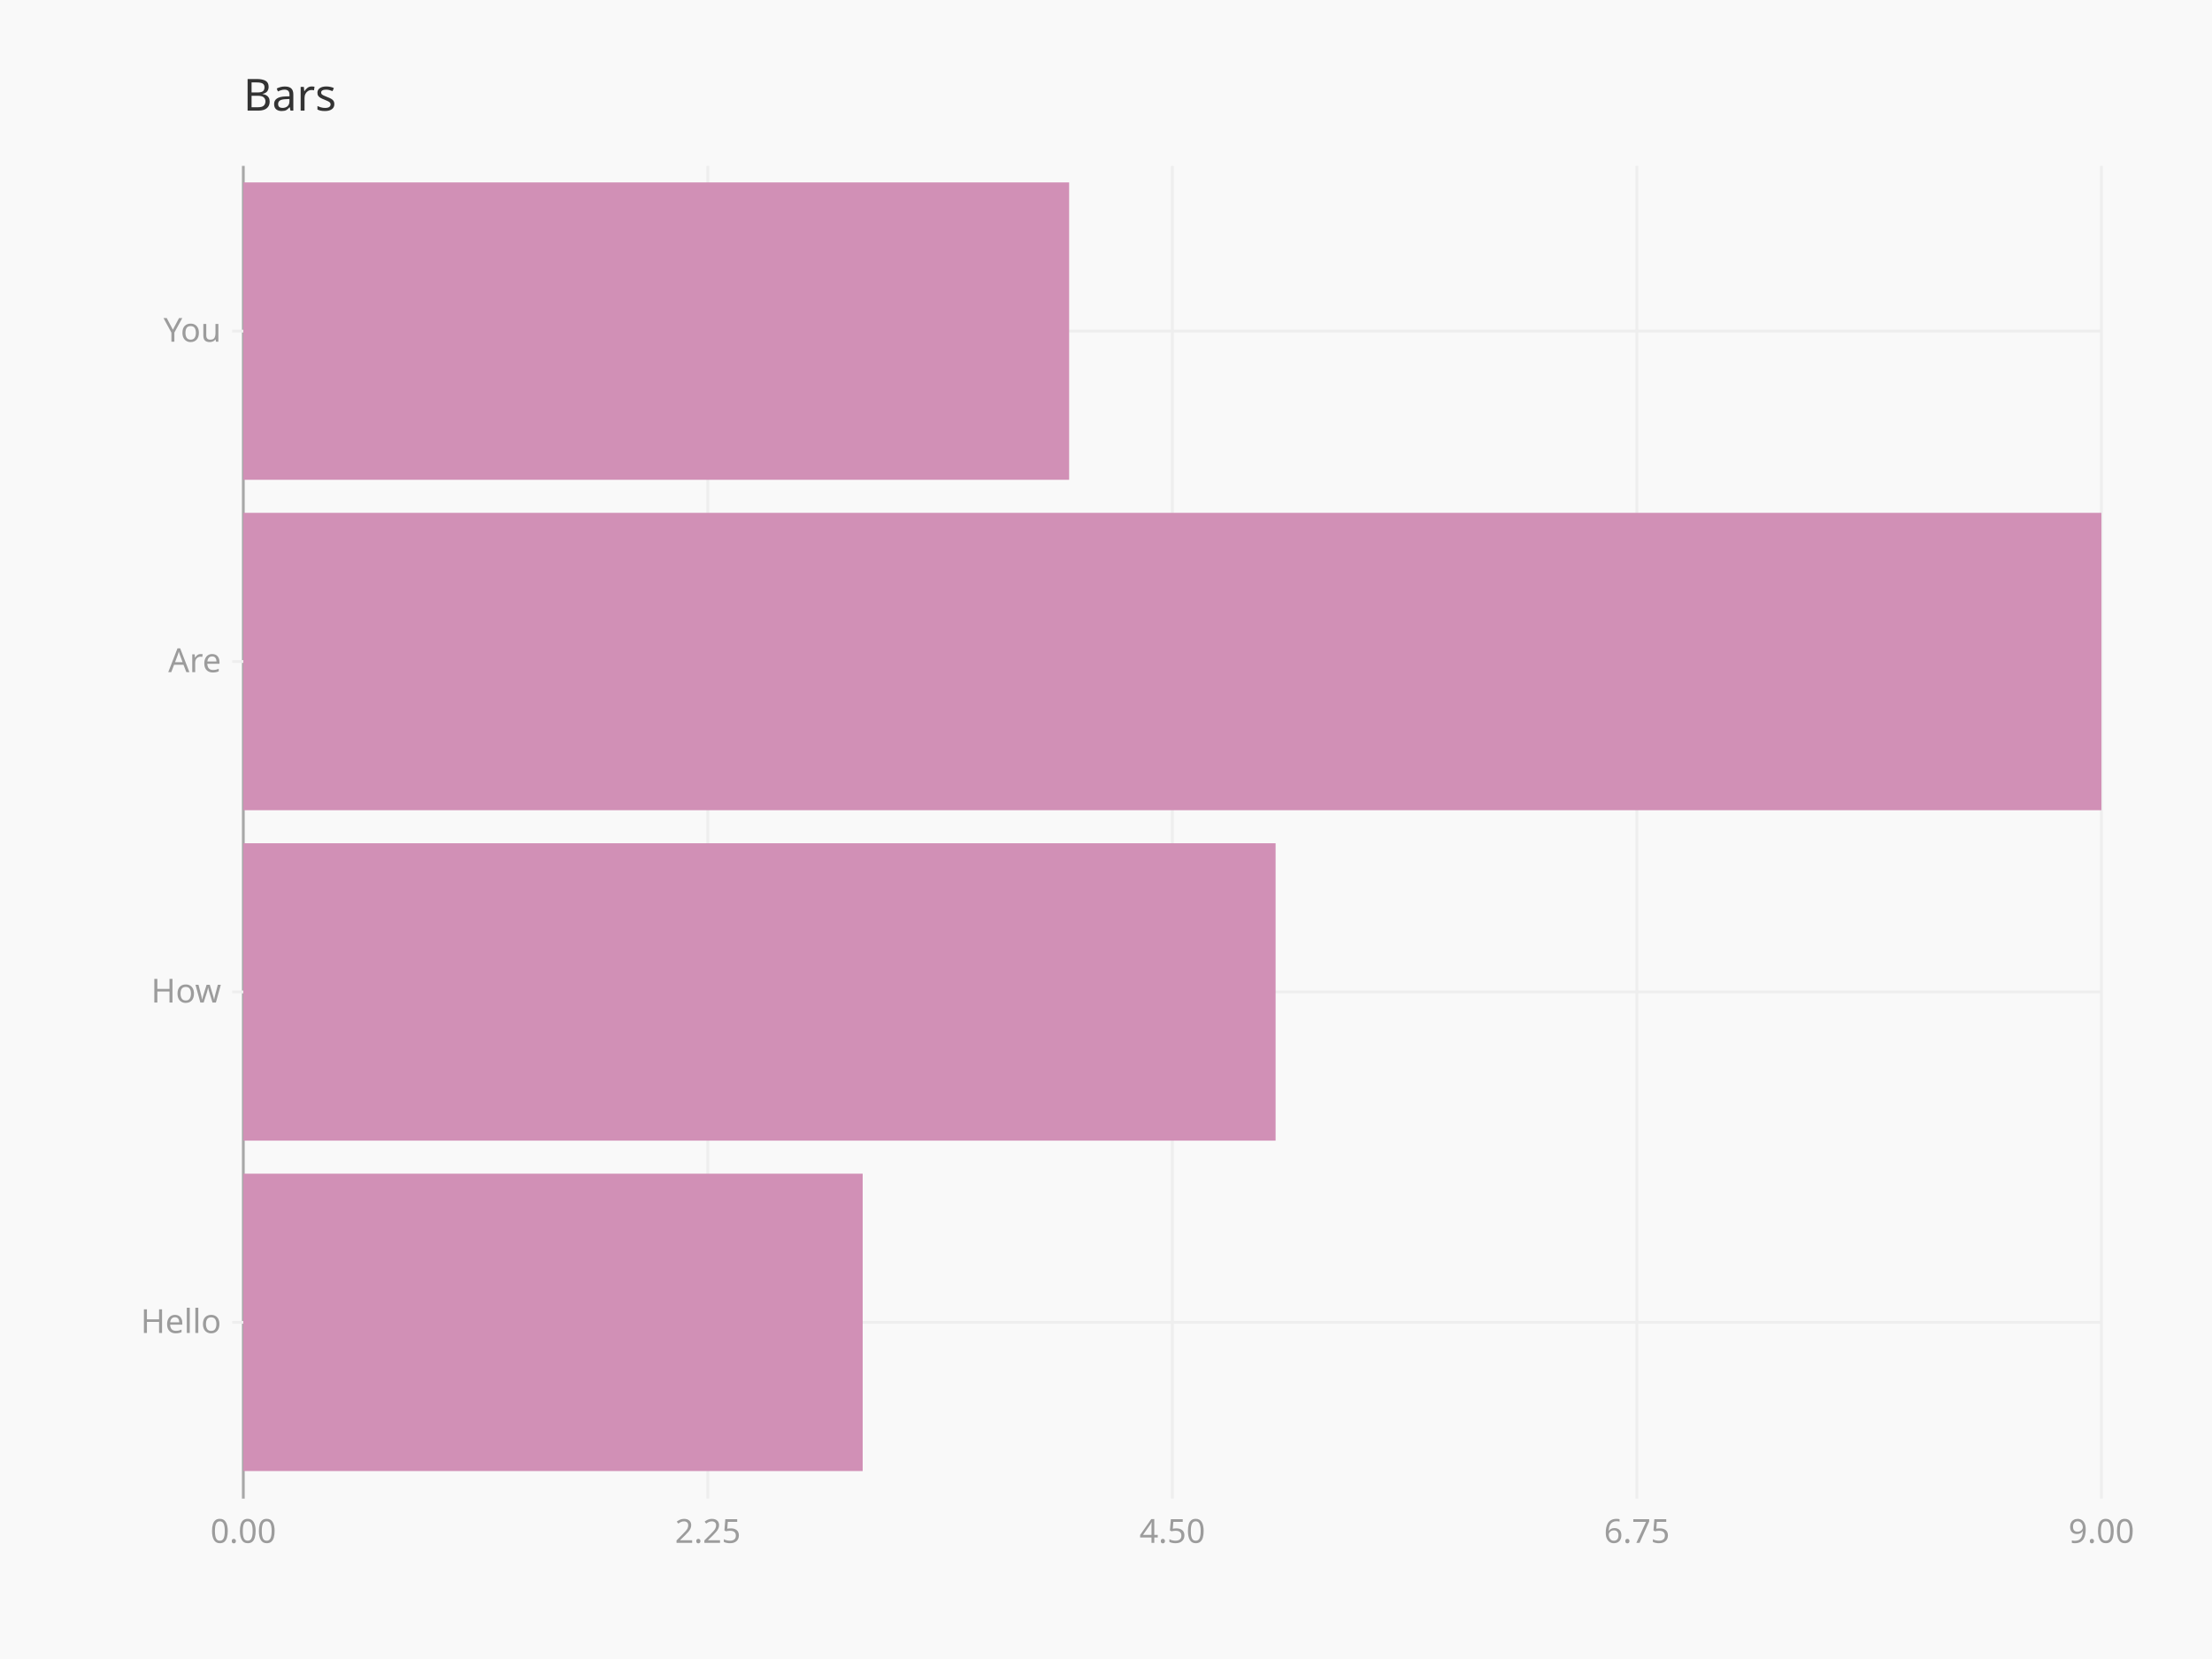
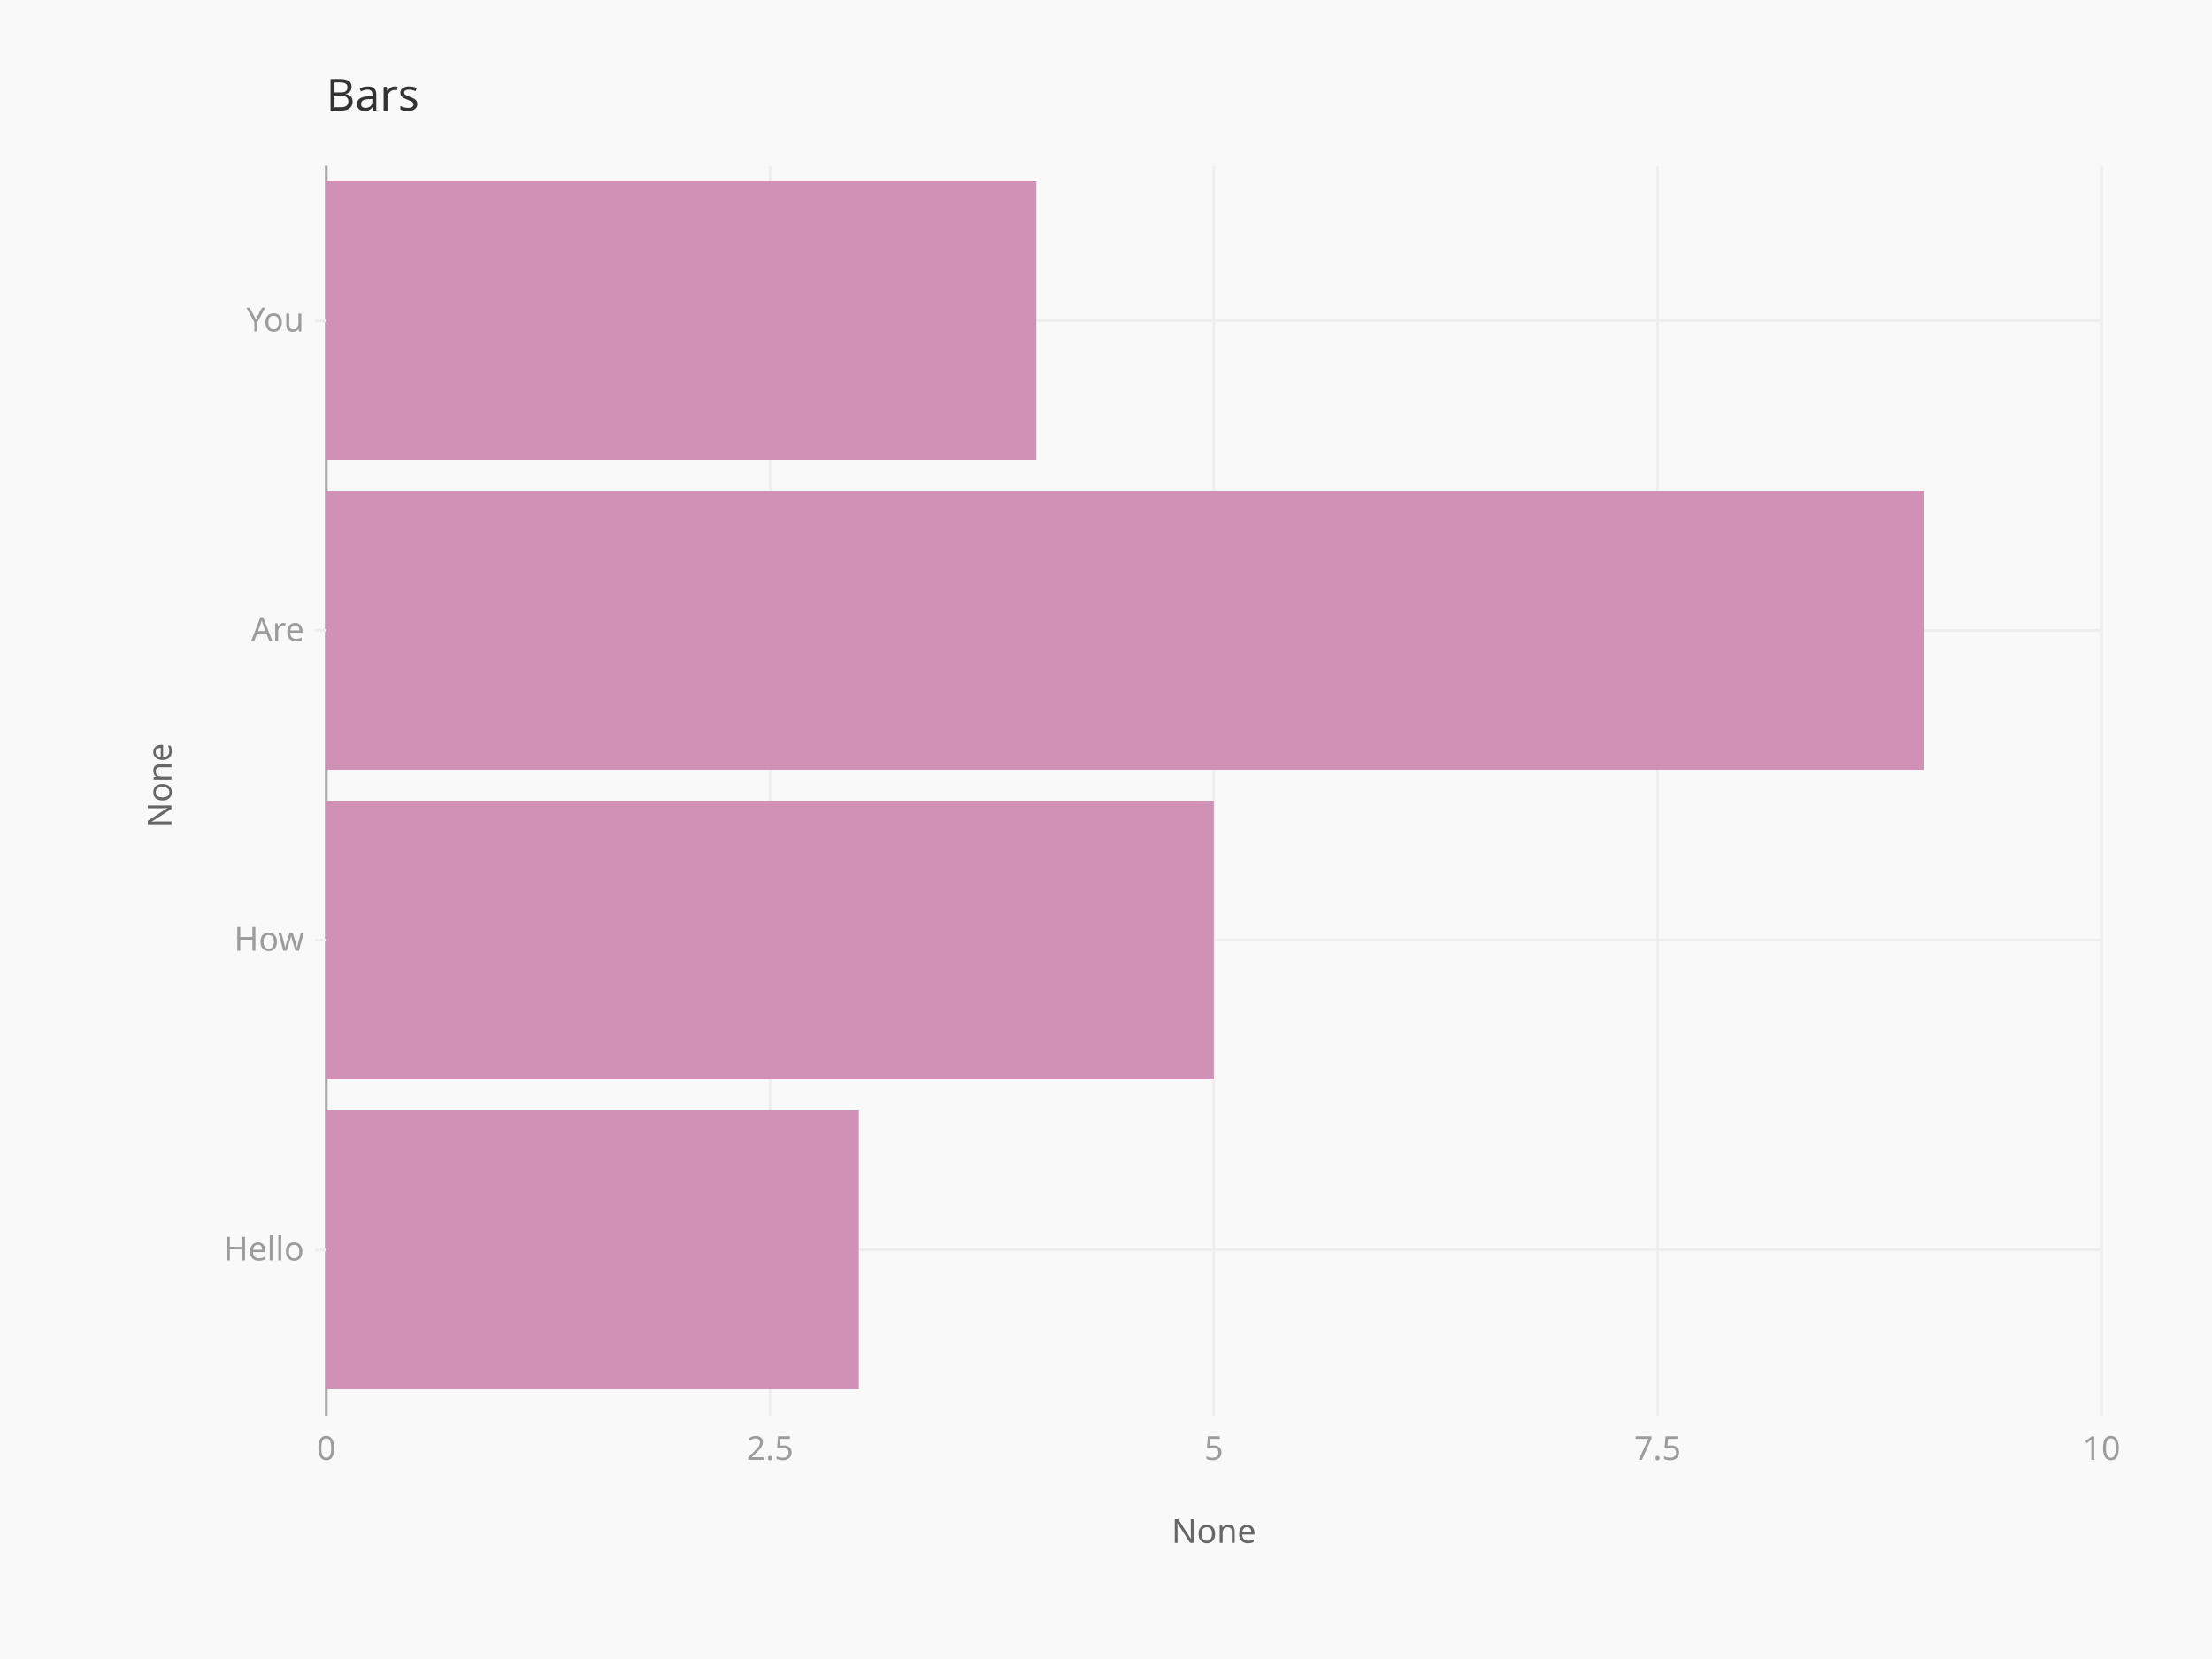
<svg xmlns="http://www.w3.org/2000/svg" height="600" version="1.1" width="800">
  <g>
    <rect fill="#f9f9f9" height="600" width="800" x="0" y="0" />
    <g transform="translate(40 40)">
-       <g transform="translate(48 0)">
+       <g transform="translate(78 0)">
        <text fill="#333" font-family="Monaco" font-size="16" x="0" y="0">Bars</text>
      </g>
      <g transform="translate(0 20)">
-         <g transform="translate(48 0)">
+         <g transform="translate(78 0)">
          <g class="axis bottom">
-             <text dy="1em" fill="#666" font-family="Monaco" text-anchor="middle" transform="" x="336.0" y="508.0" />
+             <text dy="1em" fill="#666" font-family="Monaco" text-anchor="middle" transform="" x="321.0" y="486.0">None</text>
            <g class="tick">
-               <line stroke="#eee" stroke-width="1" x1="168.00" x2="168.00" y1="0" y2="482.0" />
-               <text dy="1em" fill="#9c9c9c" font-family="Monaco" text-anchor="middle" x="168.00" y="486.0">2.25</text>
+               <line stroke="#eee" stroke-width="1" x1="160.50" x2="160.50" y1="0" y2="452.0" />
+               <text dy="1em" fill="#9c9c9c" font-family="Monaco" text-anchor="middle" x="160.50" y="456.0">2.5</text>
            </g>
            <g class="tick">
-               <line stroke="#eee" stroke-width="1" x1="336.00" x2="336.00" y1="0" y2="482.0" />
-               <text dy="1em" fill="#9c9c9c" font-family="Monaco" text-anchor="middle" x="336.00" y="486.0">4.50</text>
+               <line stroke="#eee" stroke-width="1" x1="321.0" x2="321.0" y1="0" y2="452.0" />
+               <text dy="1em" fill="#9c9c9c" font-family="Monaco" text-anchor="middle" x="321.0" y="456.0">5</text>
            </g>
            <g class="tick">
-               <line stroke="#eee" stroke-width="1" x1="504.00" x2="504.00" y1="0" y2="482.0" />
-               <text dy="1em" fill="#9c9c9c" font-family="Monaco" text-anchor="middle" x="504.00" y="486.0">6.75</text>
+               <line stroke="#eee" stroke-width="1" x1="481.50" x2="481.50" y1="0" y2="452.0" />
+               <text dy="1em" fill="#9c9c9c" font-family="Monaco" text-anchor="middle" x="481.50" y="456.0">7.5</text>
            </g>
            <g class="tick">
-               <line stroke="#eee" stroke-width="1" x1="672.00" x2="672.00" y1="0" y2="482.0" />
-               <text dy="1em" fill="#9c9c9c" font-family="Monaco" text-anchor="middle" x="672.00" y="486.0">9.00</text>
+               <line stroke="#eee" stroke-width="1" x1="642" x2="642" y1="0" y2="452.0" />
+               <text dy="1em" fill="#9c9c9c" font-family="Monaco" text-anchor="middle" x="642" y="456.0">10</text>
            </g>
            <g class="tick">
-               <line stroke="#a8a8a8" stroke-width="1" x1="0.00" x2="0.00" y1="0" y2="482.0" />
-               <text dy="1em" fill="#9c9c9c" font-family="Monaco" text-anchor="middle" x="0.00" y="486.0">0.00</text>
+               <line stroke="#a8a8a8" stroke-width="1" x1="0" x2="0" y1="0" y2="452.0" />
+               <text dy="1em" fill="#9c9c9c" font-family="Monaco" text-anchor="middle" x="0" y="456.0">0</text>
            </g>
          </g>
          <g class="axis left">
-             <text dy="" fill="#666" font-family="Monaco" text-anchor="middle" transform="rotate(270 -48 239)" x="-48" y="239.0" />
+             <text dy="" fill="#666" font-family="Monaco" text-anchor="middle" transform="rotate(270 -56 224)" x="-56" y="224.0">None</text>
            <g class="tick">
-               <line stroke="#eee" stroke-width="1" x1="-4" x2="672.0" y1="418.25" y2="418.25" />
-               <text dy="0.32em" fill="#9c9c9c" font-family="Monaco" text-anchor="end" x="-8" y="418.25">Hello</text>
+               <line stroke="#eee" stroke-width="1" x1="-4" x2="642.0" y1="392" y2="392" />
+               <text dy="0.32em" fill="#9c9c9c" font-family="Monaco" text-anchor="end" x="-8" y="392">Hello</text>
            </g>
            <g class="tick">
-               <line stroke="#eee" stroke-width="1" x1="-4" x2="672.0" y1="298.75" y2="298.75" />
-               <text dy="0.32em" fill="#9c9c9c" font-family="Monaco" text-anchor="end" x="-8" y="298.75">How</text>
+               <line stroke="#eee" stroke-width="1" x1="-4" x2="642.0" y1="280" y2="280" />
+               <text dy="0.32em" fill="#9c9c9c" font-family="Monaco" text-anchor="end" x="-8" y="280">How</text>
            </g>
            <g class="tick">
-               <line stroke="#eee" stroke-width="1" x1="-4" x2="672.0" y1="179.25" y2="179.25" />
-               <text dy="0.32em" fill="#9c9c9c" font-family="Monaco" text-anchor="end" x="-8" y="179.25">Are</text>
+               <line stroke="#eee" stroke-width="1" x1="-4" x2="642.0" y1="168" y2="168" />
+               <text dy="0.32em" fill="#9c9c9c" font-family="Monaco" text-anchor="end" x="-8" y="168">Are</text>
            </g>
            <g class="tick">
-               <line stroke="#eee" stroke-width="1" x1="-4" x2="672.0" y1="59.75" y2="59.75" />
-               <text dy="0.32em" fill="#9c9c9c" font-family="Monaco" text-anchor="end" x="-8" y="59.75">You</text>
+               <line stroke="#eee" stroke-width="1" x1="-4" x2="642.0" y1="56" y2="56" />
+               <text dy="0.32em" fill="#9c9c9c" font-family="Monaco" text-anchor="end" x="-8" y="56">You</text>
            </g>
          </g>
          <g>
            <g class="series bars">
-               <rect fill="#d190b6" height="107.550" width="298.667" x="0" y="5.975" />
-               <rect fill="#d190b6" height="107.550" width="672" x="0" y="125.475" />
-               <rect fill="#d190b6" height="107.550" width="373.333" x="0" y="244.975" />
-               <rect fill="#d190b6" height="107.550" width="224" x="0" y="364.475" />
+               <rect fill="#d190b6" height="100.8" width="256.8" x="0" y="5.6" />
+               <rect fill="#d190b6" height="100.8" width="577.8" x="0" y="117.6" />
+               <rect fill="#d190b6" height="100.8" width="321.0" x="0" y="229.6" />
+               <rect fill="#d190b6" height="100.8" width="192.6" x="0" y="341.6" />
            </g>
          </g>
        </g>
      </g>
    </g>
  </g>
</svg>
